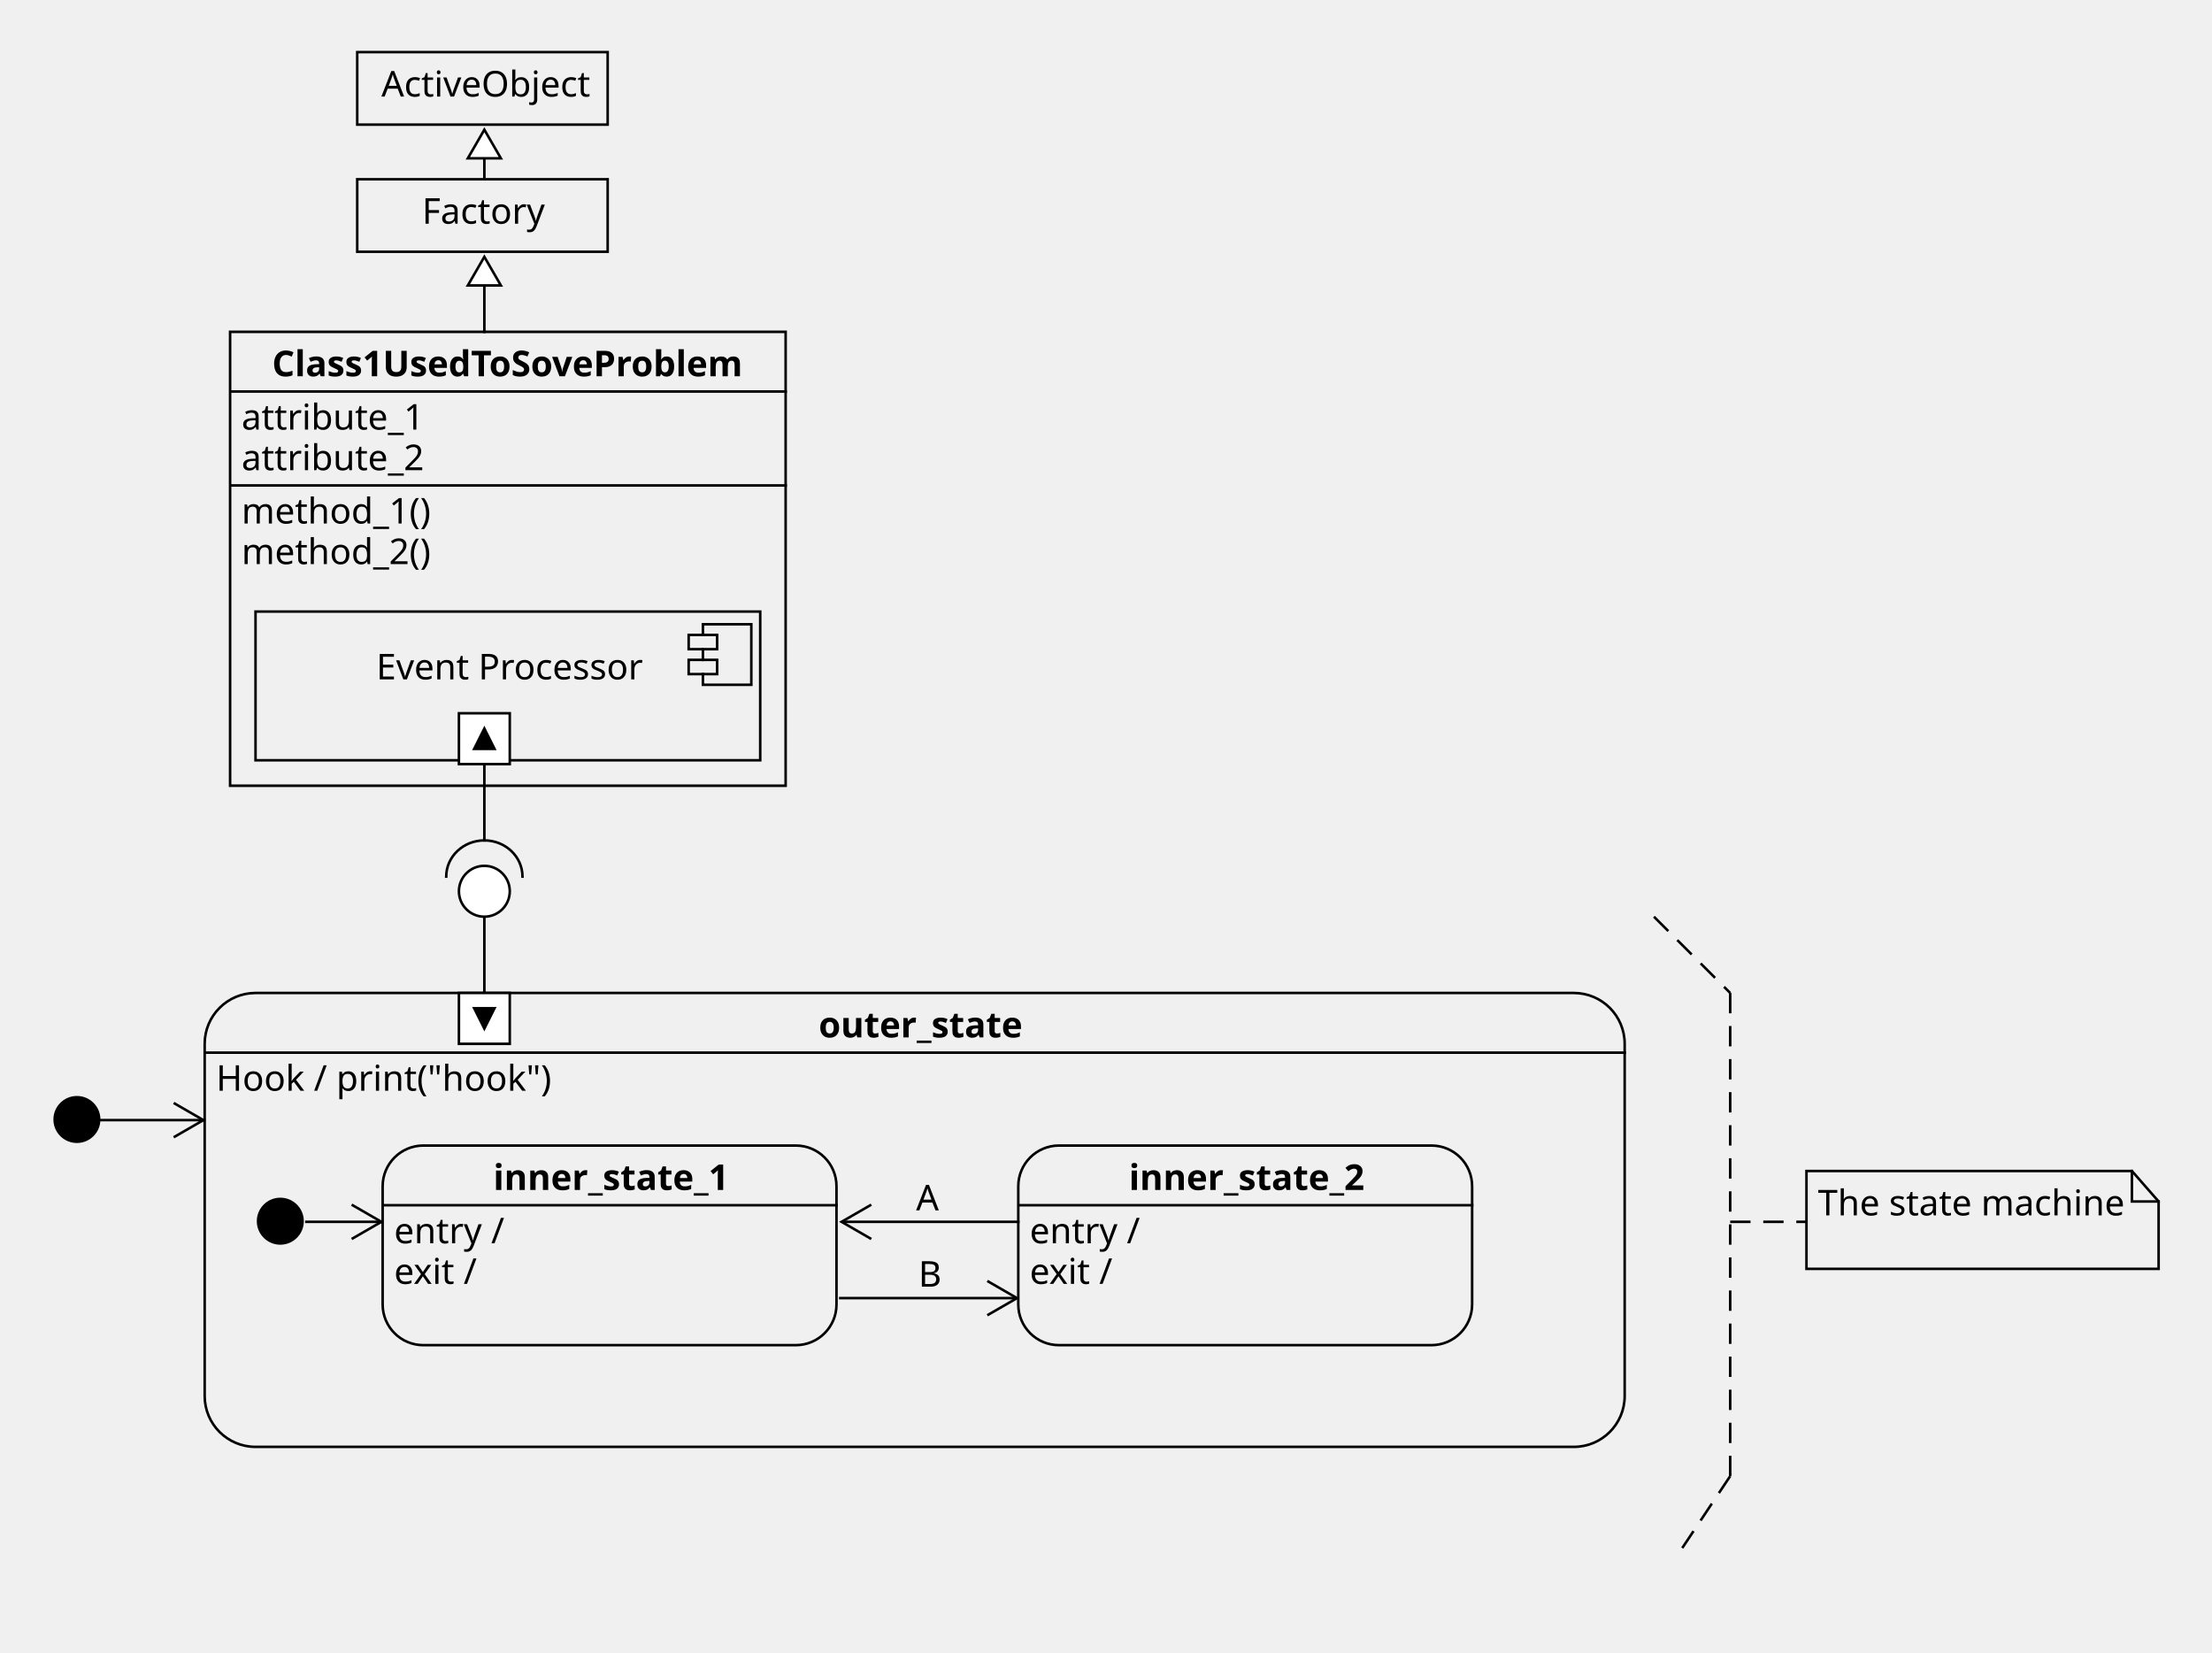
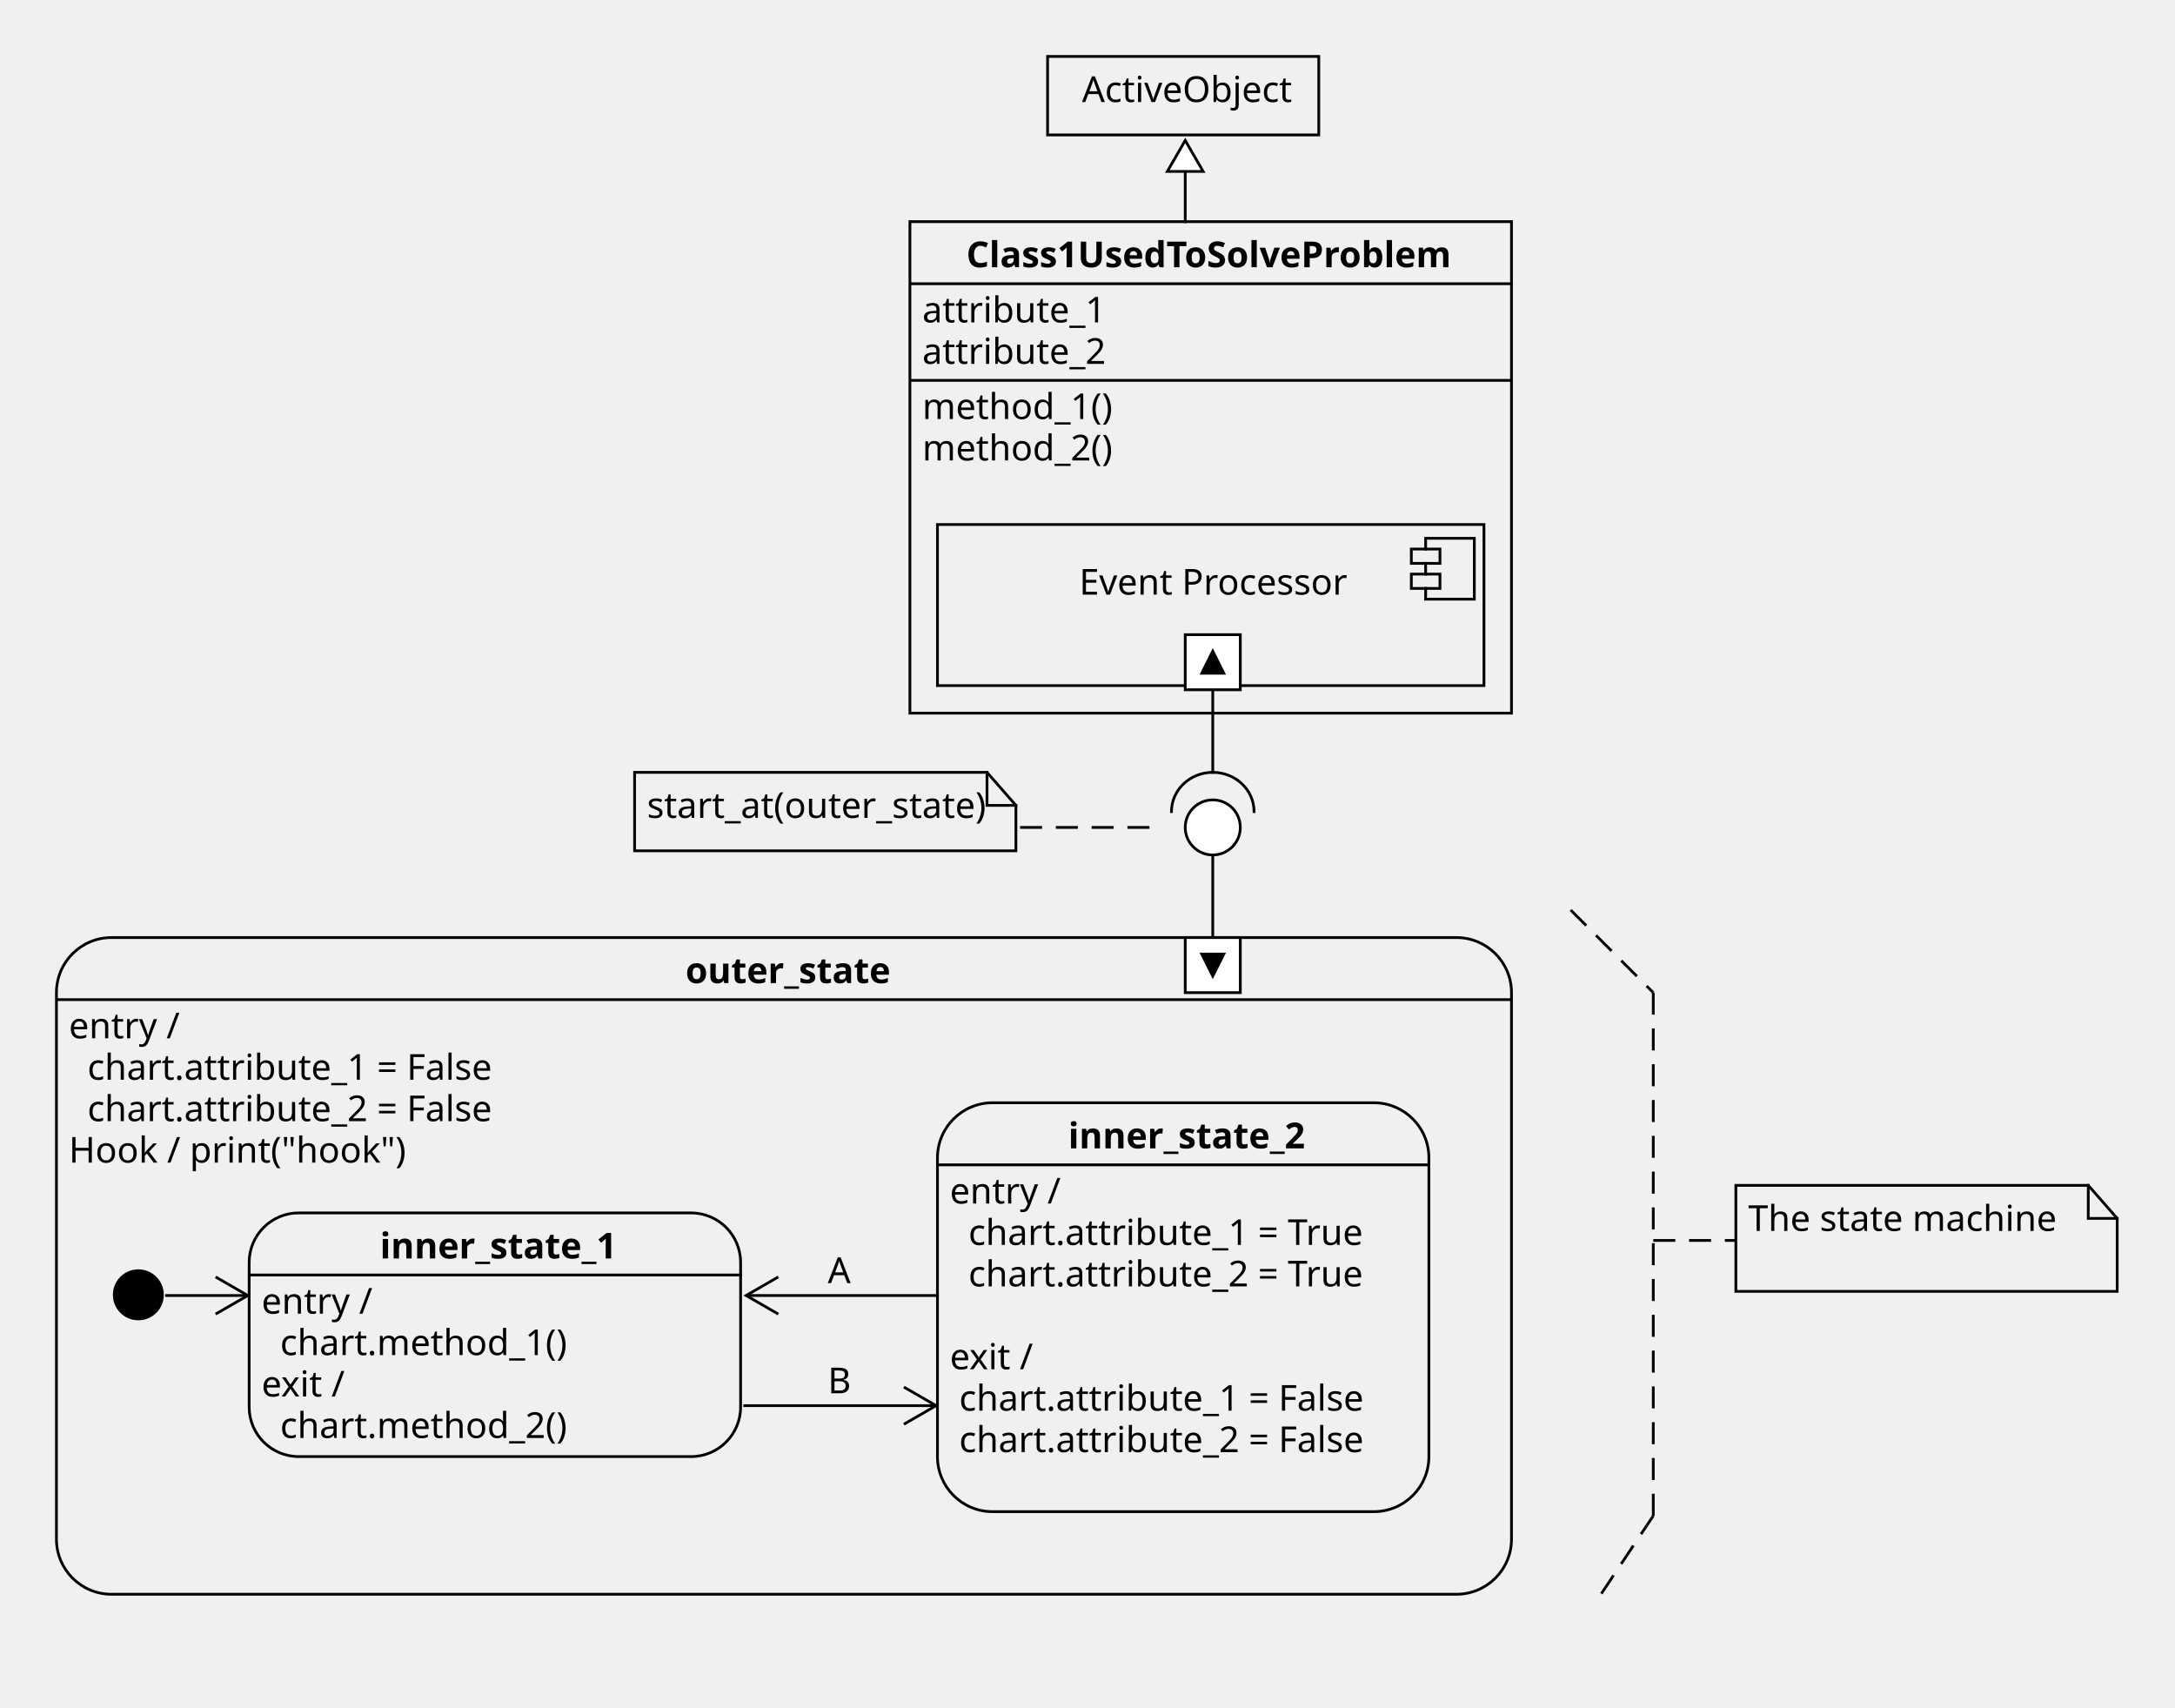
- <svg xmlns="http://www.w3.org/2000/svg" fill-opacity="1" color-rendering="auto" color-interpolation="auto" text-rendering="auto" stroke="black" stroke-linecap="square" width="870" stroke-miterlimit="10" shape-rendering="auto" stroke-opacity="1" fill="black" stroke-dasharray="none" font-weight="normal" stroke-width="1" viewBox="280 60 870 650" height="650" font-family="'Dialog'" font-style="normal" stroke-linejoin="miter" font-size="12px" stroke-dashoffset="0" image-rendering="auto">
+ <svg xmlns="http://www.w3.org/2000/svg" fill-opacity="1" color-rendering="auto" color-interpolation="auto" text-rendering="auto" stroke="black" stroke-linecap="square" width="790" stroke-miterlimit="10" shape-rendering="auto" stroke-opacity="1" fill="black" stroke-dasharray="none" font-weight="normal" stroke-width="1" viewBox="200 50 790 620" height="620" font-family="'Dialog'" font-style="normal" stroke-linejoin="miter" font-size="12px" stroke-dashoffset="0" image-rendering="auto">
  <defs id="genericDefs" />
  <g>
    <defs id="defs1">
      <clipPath clipPathUnits="userSpaceOnUse" id="clipPath1">
        <path d="M0 0 L2147483647 0 L2147483647 2147483647 L0 2147483647 L0 0 Z" />
      </clipPath>
      <clipPath clipPathUnits="userSpaceOnUse" id="clipPath2">
        <path d="M0 0 L0 40 L140 40 L140 0 Z" />
      </clipPath>
      <clipPath clipPathUnits="userSpaceOnUse" id="clipPath3">
        <path d="M0 0 L0 20 L20 20 L20 0 Z" />
      </clipPath>
      <clipPath clipPathUnits="userSpaceOnUse" id="clipPath4">
-         <path d="M0 0 L0 80 L180 80 L180 0 Z" />
+         <path d="M0 0 L0 150 L180 150 L180 0 Z" />
      </clipPath>
      <clipPath clipPathUnits="userSpaceOnUse" id="clipPath5">
+         <path d="M0 0 L0 90 L180 90 L180 0 Z" />
+       </clipPath>
+       <clipPath clipPathUnits="userSpaceOnUse" id="clipPath6">
        <path d="M0 0 L0 30 L100 30 L100 0 Z" />
      </clipPath>
-       <clipPath clipPathUnits="userSpaceOnUse" id="clipPath6">
+       <clipPath clipPathUnits="userSpaceOnUse" id="clipPath7">
        <path d="M0 0 L0 60 L200 60 L200 0 Z" />
      </clipPath>
-       <clipPath clipPathUnits="userSpaceOnUse" id="clipPath7">
+       <clipPath clipPathUnits="userSpaceOnUse" id="clipPath8">
        <path d="M0 0 L0 180 L220 180 L220 0 Z" />
      </clipPath>
-       <clipPath clipPathUnits="userSpaceOnUse" id="clipPath8">
-         <path d="M0 0 L0 180 L560 180 L560 0 Z" />
-       </clipPath>
      <clipPath clipPathUnits="userSpaceOnUse" id="clipPath9">
+         <path d="M0 0 L0 240 L530 240 L530 0 Z" />
+       </clipPath>
+       <clipPath clipPathUnits="userSpaceOnUse" id="clipPath10">
        <path d="M0 0 L0 30 L60 30 L60 0 Z" />
      </clipPath>
-       <clipPath clipPathUnits="userSpaceOnUse" id="clipPath10">
+       <clipPath clipPathUnits="userSpaceOnUse" id="clipPath11">
        <path d="M0 0 L0 60 L50 60 L50 0 Z" />
      </clipPath>
-       <clipPath clipPathUnits="userSpaceOnUse" id="clipPath11">
+       <clipPath clipPathUnits="userSpaceOnUse" id="clipPath12">
        <path d="M0 0 L0 60 L60 60 L60 0 Z" />
      </clipPath>
-       <clipPath clipPathUnits="userSpaceOnUse" id="clipPath12">
+       <clipPath clipPathUnits="userSpaceOnUse" id="clipPath13">
        <path d="M0 0 L0 220 L30 220 L30 0 Z" />
      </clipPath>
-       <clipPath clipPathUnits="userSpaceOnUse" id="clipPath13">
+       <clipPath clipPathUnits="userSpaceOnUse" id="clipPath14">
        <path d="M0 0 L0 40 L100 40 L100 0 Z" />
      </clipPath>
-       <clipPath clipPathUnits="userSpaceOnUse" id="clipPath14">
+       <clipPath clipPathUnits="userSpaceOnUse" id="clipPath15">
+         <path d="M0 0 L0 60 L30 60 L30 0 Z" />
+       </clipPath>
+       <clipPath clipPathUnits="userSpaceOnUse" id="clipPath16">
+         <path d="M0 0 L0 80 L50 80 L50 0 Z" />
+       </clipPath>
+       <clipPath clipPathUnits="userSpaceOnUse" id="clipPath17">
+         <path d="M0 0 L0 80 L30 80 L30 0 Z" />
+       </clipPath>
+       <clipPath clipPathUnits="userSpaceOnUse" id="clipPath18">
        <path d="M0 0 L0 30 L80 30 L80 0 Z" />
      </clipPath>
-       <clipPath clipPathUnits="userSpaceOnUse" id="clipPath15">
-         <path d="M0 0 L0 50 L30 50 L30 0 Z" />
-       </clipPath>
-       <clipPath clipPathUnits="userSpaceOnUse" id="clipPath16">
-         <path d="M0 0 L0 60 L30 60 L30 0 Z" />
-       </clipPath>
-       <clipPath clipPathUnits="userSpaceOnUse" id="clipPath17">
-         <path d="M0 0 L0 80 L50 80 L50 0 Z" />
-       </clipPath>
-       <clipPath clipPathUnits="userSpaceOnUse" id="clipPath18">
-         <path d="M0 0 L0 80 L30 80 L30 0 Z" />
+       <clipPath clipPathUnits="userSpaceOnUse" id="clipPath19">
+         <path d="M0 0 L0 30 L140 30 L140 0 Z" />
      </clipPath>
    </defs>
-     <g fill="rgb(255,255,255)" fill-opacity="0" transform="translate(990,520)" stroke-opacity="0" stroke="rgb(255,255,255)">
+     <g fill="rgb(255,255,255)" fill-opacity="0" transform="translate(830,480)" stroke-opacity="0" stroke="rgb(255,255,255)">
      <path d="M0.5 0.5 L128.5 0.5 L139 12.5 L139 39 L0.5 39 Z" stroke="none" clip-path="url(#clipPath2)" />
    </g>
-     <g transform="translate(990,520)">
+     <g transform="translate(830,480)">
      <path fill="none" d="M0.5 0.5 L128.5 0.5 L139 12.5 L139 39 L0.5 39 Z" clip-path="url(#clipPath2)" />
      <path fill="none" d="M128.5 0.5 L128.5 12.5 L139 12.5" clip-path="url(#clipPath2)" />
-       <text x="5" font-size="14px" y="17.969" clip-path="url(#clipPath2)" font-family="sans-serif" stroke="none" xml:space="preserve">The state machine</text>
-     </g>
-     <g transform="translate(380,530)">
+       <text x="5" font-size="13px" y="17.047" clip-path="url(#clipPath2)" font-family="sans-serif" stroke="none" xml:space="preserve">The state machine</text>
+     </g>
+     <g transform="translate(240,510)">
      <circle r="8.75" clip-path="url(#clipPath3)" cx="10.25" cy="10.25" stroke="none" />
      <circle fill="none" r="8.75" clip-path="url(#clipPath3)" cx="10.25" cy="10.25" />
    </g>
-     <g fill="rgb(255,255,255)" fill-opacity="0" transform="translate(680,510)" stroke-opacity="0" stroke="rgb(255,255,255)">
-       <rect x="0.5" y="0.5" clip-path="url(#clipPath4)" width="178.5" rx="16" ry="16" height="78.5" stroke="none" />
-     </g>
-     <g transform="translate(680,510)">
-       <rect x="0.5" y="0.5" clip-path="url(#clipPath4)" fill="none" width="178.5" rx="16" ry="16" height="78.5" />
-       <text x="44" font-size="14px" y="17.969" clip-path="url(#clipPath4)" font-family="sans-serif" stroke="none" font-weight="bold" xml:space="preserve">inner_state_2</text>
-       <path fill="none" d="M1 23.969 L179 23.969" clip-path="url(#clipPath4)" />
-       <text x="5" font-size="14px" y="38.938" clip-path="url(#clipPath4)" font-family="sans-serif" stroke="none" xml:space="preserve">entry /</text>
-       <text x="5" font-size="14px" y="54.906" clip-path="url(#clipPath4)" font-family="sans-serif" stroke="none" xml:space="preserve">exit / </text>
-     </g>
-     <g fill="rgb(255,255,255)" fill-opacity="0" transform="translate(430,510)" stroke-opacity="0" stroke="rgb(255,255,255)">
-       <rect x="0.5" y="0.5" clip-path="url(#clipPath4)" width="178.5" rx="16" ry="16" height="78.5" stroke="none" />
-     </g>
-     <g transform="translate(430,510)">
-       <rect x="0.5" y="0.5" clip-path="url(#clipPath4)" fill="none" width="178.5" rx="16" ry="16" height="78.5" />
-       <text x="44" font-size="14px" y="17.969" clip-path="url(#clipPath4)" font-family="sans-serif" stroke="none" font-weight="bold" xml:space="preserve">inner_state_1</text>
-       <path fill="none" d="M1 23.969 L179 23.969" clip-path="url(#clipPath4)" />
-       <text x="5" font-size="14px" y="38.938" clip-path="url(#clipPath4)" font-family="sans-serif" stroke="none" xml:space="preserve">entry /</text>
-       <text x="5" font-size="14px" y="54.906" clip-path="url(#clipPath4)" font-family="sans-serif" stroke="none" xml:space="preserve">exit / </text>
-     </g>
-     <g transform="translate(300,490)">
-       <circle r="8.75" clip-path="url(#clipPath3)" cx="10.25" cy="10.25" stroke="none" />
-       <circle fill="none" r="8.75" clip-path="url(#clipPath3)" cx="10.25" cy="10.25" />
-     </g>
-     <g fill="rgb(255,255,255)" fill-opacity="0" transform="translate(420,80)" stroke-opacity="0" stroke="rgb(255,255,255)">
-       <rect x="0.5" width="98.5" height="28.5" y="0.5" clip-path="url(#clipPath5)" stroke="none" />
-     </g>
-     <g transform="translate(420,80)">
-       <rect fill="none" x="0.5" width="98.5" height="28.5" y="0.5" clip-path="url(#clipPath5)" />
-       <text x="10" font-size="14px" y="17.969" clip-path="url(#clipPath5)" font-family="sans-serif" stroke="none" xml:space="preserve">ActiveObject</text>
-     </g>
-     <g fill="rgb(255,255,255)" fill-opacity="0" transform="translate(420,130)" stroke-opacity="0" stroke="rgb(255,255,255)">
-       <rect x="0.5" width="98.5" height="28.5" y="0.5" clip-path="url(#clipPath5)" stroke="none" />
-     </g>
-     <g transform="translate(420,130)">
-       <rect fill="none" x="0.5" width="98.5" height="28.5" y="0.5" clip-path="url(#clipPath5)" />
-       <text x="26" font-size="14px" y="17.969" clip-path="url(#clipPath5)" font-family="sans-serif" stroke="none" xml:space="preserve">Factory</text>
-     </g>
-     <g fill="rgb(255,255,255)" fill-opacity="0" transform="translate(380,300)" stroke-opacity="0" stroke="rgb(255,255,255)">
-       <rect x="170.86" width="11.2" height="5.6" y="9.7" clip-path="url(#clipPath6)" stroke="none" />
-     </g>
-     <g transform="translate(380,300)">
-       <rect fill="none" x="170.86" width="11.2" height="5.6" y="9.7" clip-path="url(#clipPath6)" />
-     </g>
-     <g fill="rgb(255,255,255)" fill-opacity="0" transform="translate(380,300)" stroke-opacity="0" stroke="rgb(255,255,255)">
-       <rect x="170.86" width="11.2" height="5.6" y="19.5" clip-path="url(#clipPath6)" stroke="none" />
-     </g>
-     <g transform="translate(380,300)">
-       <rect fill="none" x="170.86" width="11.2" height="5.6" y="19.5" clip-path="url(#clipPath6)" />
-       <path fill="none" d="M176.46 15.3 L176.46 19.5" clip-path="url(#clipPath6)" />
-       <path fill="none" d="M176.46 9.7 L176.46 5.5 L195.5 5.5 L195.5 29.3 L176.46 29.3 L176.46 25.1" clip-path="url(#clipPath6)" />
-     </g>
-     <g fill="rgb(255,255,255)" fill-opacity="0" transform="translate(380,300)" stroke-opacity="0" stroke="rgb(255,255,255)">
-       <rect x="0.5" width="198.5" height="58.5" y="0.5" clip-path="url(#clipPath6)" stroke="none" />
-     </g>
-     <g transform="translate(380,300)">
-       <rect fill="none" x="0.5" width="198.5" height="58.5" y="0.5" clip-path="url(#clipPath6)" />
-       <text x="48" font-size="14px" y="27.169" clip-path="url(#clipPath6)" font-family="sans-serif" stroke="none" xml:space="preserve">Event Processor</text>
-     </g>
-     <g fill="rgb(255,255,255)" fill-opacity="0" transform="translate(370,190)" stroke-opacity="0" stroke="rgb(255,255,255)">
-       <rect x="0.5" width="218.5" height="178.5" y="0.5" clip-path="url(#clipPath7)" stroke="none" />
-     </g>
-     <g transform="translate(370,190)">
-       <rect fill="none" x="0.5" width="218.5" height="178.5" y="0.5" clip-path="url(#clipPath7)" />
-       <text x="17" font-size="14px" y="17.969" clip-path="url(#clipPath7)" font-family="sans-serif" stroke="none" font-weight="bold" xml:space="preserve">Class1UsedToSoveProblem</text>
-       <path fill="none" d="M1 23.969 L219 23.969" clip-path="url(#clipPath7)" />
-       <text x="5" font-size="14px" y="38.938" clip-path="url(#clipPath7)" font-family="sans-serif" stroke="none" xml:space="preserve">attribute_1</text>
-       <text x="5" font-size="14px" y="54.906" clip-path="url(#clipPath7)" font-family="sans-serif" stroke="none" xml:space="preserve">attribute_2</text>
-       <path fill="none" d="M1 60.906 L219 60.906" clip-path="url(#clipPath7)" />
-       <text x="5" font-size="14px" y="75.875" clip-path="url(#clipPath7)" font-family="sans-serif" stroke="none" xml:space="preserve">method_1()</text>
-       <text x="5" font-size="14px" y="91.844" clip-path="url(#clipPath7)" font-family="sans-serif" stroke="none" xml:space="preserve">method_2()</text>
-     </g>
-     <g fill="rgb(255,255,255)" fill-opacity="0" transform="translate(360,450)" stroke-opacity="0" stroke="rgb(255,255,255)">
-       <rect x="0.5" y="0.5" clip-path="url(#clipPath8)" width="558.5" rx="20" ry="20" height="178.5" stroke="none" />
-     </g>
-     <g transform="translate(360,450)">
-       <rect x="0.5" y="0.5" clip-path="url(#clipPath8)" fill="none" width="558.5" rx="20" ry="20" height="178.5" />
-       <text x="242" font-size="14px" y="17.969" clip-path="url(#clipPath8)" font-family="sans-serif" stroke="none" font-weight="bold" xml:space="preserve">outer_state</text>
-       <path fill="none" d="M1 23.969 L559 23.969" clip-path="url(#clipPath8)" />
-       <text x="5" font-size="14px" y="38.938" clip-path="url(#clipPath8)" font-family="sans-serif" stroke="none" xml:space="preserve">Hook / print("hook")</text>
-     </g>
-     <g stroke-dasharray="8,5" stroke-miterlimit="5" transform="translate(950,530)" stroke-linecap="butt">
-       <path fill="none" d="M10.5 10.5 L40.5 10.5" clip-path="url(#clipPath9)" />
-     </g>
-     <g stroke-dasharray="8,5" stroke-miterlimit="5" transform="translate(930,630)" stroke-linecap="butt">
-       <path fill="none" d="M30.5 10.5 L10.5 40.5" clip-path="url(#clipPath10)" />
-     </g>
-     <g stroke-dasharray="8,5" stroke-miterlimit="5" transform="translate(920,410)" stroke-linecap="butt">
-       <path fill="none" d="M10.5 10.5 L40.5 40.5" clip-path="url(#clipPath11)" />
-     </g>
-     <g stroke-dasharray="8,5" stroke-miterlimit="5" transform="translate(950,440)" stroke-linecap="butt">
-       <path fill="none" d="M10.5 200.5 L10.5 10.5" clip-path="url(#clipPath12)" />
-     </g>
-     <g transform="translate(390,530)">
-       <path fill="none" d="M10.5 10.5 L39.5 10.5" clip-path="url(#clipPath9)" />
-       <path fill="none" d="M28.742 17 L40 10.5 L28.742 4" clip-path="url(#clipPath9)" />
-     </g>
-     <g transform="translate(600,550)">
-       <path fill="none" d="M10.5 20.5 L79.5 20.5" clip-path="url(#clipPath13)" />
-       <path fill="none" d="M68.742 27 L80 20.5 L68.742 14" clip-path="url(#clipPath13)" />
-       <text x="41.219" font-size="14px" y="16" clip-path="url(#clipPath13)" font-family="sans-serif" stroke="none" xml:space="preserve">B</text>
-     </g>
-     <g transform="translate(600,520)">
-       <path fill="none" d="M80.5 20.5 L11.5 20.5" clip-path="url(#clipPath13)" />
-       <path fill="none" d="M22.258 14 L11 20.5 L22.258 27" clip-path="url(#clipPath13)" />
-       <text x="40.312" font-size="14px" y="16" clip-path="url(#clipPath13)" font-family="sans-serif" stroke="none" xml:space="preserve">A</text>
-     </g>
-     <g transform="translate(300,490)">
-       <path fill="none" d="M10.5 10.5 L59.5 10.5" clip-path="url(#clipPath14)" />
-       <path fill="none" d="M48.742 17 L60 10.5 L48.742 4" clip-path="url(#clipPath14)" />
-     </g>
-     <g transform="translate(460,100)">
-       <path fill="none" d="M10.5 11.5 L10.5 30.5" clip-path="url(#clipPath15)" />
+     <g fill="rgb(255,255,255)" fill-opacity="0" transform="translate(540,450)" stroke-opacity="0" stroke="rgb(255,255,255)">
+       <rect x="0.5" y="0.5" clip-path="url(#clipPath4)" width="178.5" rx="20" ry="20" height="148.5" stroke="none" />
+     </g>
+     <g transform="translate(540,450)">
+       <rect x="0.5" y="0.5" clip-path="url(#clipPath4)" fill="none" width="178.5" rx="20" ry="20" height="148.5" />
+       <text x="48" font-size="13px" y="17.047" clip-path="url(#clipPath4)" font-family="sans-serif" stroke="none" font-weight="bold" xml:space="preserve">inner_state_2</text>
+       <path fill="none" d="M1 23.047 L179 23.047" clip-path="url(#clipPath4)" />
+       <text x="5" font-size="13px" y="37.094" clip-path="url(#clipPath4)" font-family="sans-serif" stroke="none" xml:space="preserve">entry /</text>
+       <text x="5" font-size="13px" y="52.141" clip-path="url(#clipPath4)" font-family="sans-serif" stroke="none" xml:space="preserve">  chart.attribute_1 = True</text>
+       <text x="5" font-size="13px" y="67.188" clip-path="url(#clipPath4)" font-family="sans-serif" stroke="none" xml:space="preserve">  chart.attribute_2 = True</text>
+       <text x="5" font-size="13px" y="82.234" clip-path="url(#clipPath4)" font-family="sans-serif" stroke="none" xml:space="preserve">  </text>
+       <text x="5" font-size="13px" y="97.281" clip-path="url(#clipPath4)" font-family="sans-serif" stroke="none" xml:space="preserve">exit / </text>
+       <text x="5" font-size="13px" y="112.328" clip-path="url(#clipPath4)" font-family="sans-serif" stroke="none" xml:space="preserve">	chart.attribute_1 = False</text>
+       <text x="5" font-size="13px" y="127.375" clip-path="url(#clipPath4)" font-family="sans-serif" stroke="none" xml:space="preserve">	chart.attribute_2 = False</text>
+     </g>
+     <g fill="rgb(255,255,255)" fill-opacity="0" transform="translate(290,490)" stroke-opacity="0" stroke="rgb(255,255,255)">
+       <rect x="0.5" y="0.5" clip-path="url(#clipPath5)" width="178.5" rx="18" ry="18" height="88.5" stroke="none" />
+     </g>
+     <g transform="translate(290,490)">
+       <rect x="0.5" y="0.5" clip-path="url(#clipPath5)" fill="none" width="178.5" rx="18" ry="18" height="88.5" />
+       <text x="48" font-size="13px" y="17.047" clip-path="url(#clipPath5)" font-family="sans-serif" stroke="none" font-weight="bold" xml:space="preserve">inner_state_1</text>
+       <path fill="none" d="M1 23.047 L179 23.047" clip-path="url(#clipPath5)" />
+       <text x="5" font-size="13px" y="37.094" clip-path="url(#clipPath5)" font-family="sans-serif" stroke="none" xml:space="preserve">entry /</text>
+       <text x="5" font-size="13px" y="52.141" clip-path="url(#clipPath5)" font-family="sans-serif" stroke="none" xml:space="preserve">  chart.method_1()</text>
+       <text x="5" font-size="13px" y="67.188" clip-path="url(#clipPath5)" font-family="sans-serif" stroke="none" xml:space="preserve">exit / </text>
+       <text x="5" font-size="13px" y="82.234" clip-path="url(#clipPath5)" font-family="sans-serif" stroke="none" xml:space="preserve">  chart.method_2()</text>
+     </g>
+     <g fill="rgb(255,255,255)" fill-opacity="0" transform="translate(580,70)" stroke-opacity="0" stroke="rgb(255,255,255)">
+       <rect x="0.5" width="98.5" height="28.5" y="0.5" clip-path="url(#clipPath6)" stroke="none" />
+     </g>
+     <g transform="translate(580,70)">
+       <rect fill="none" x="0.5" width="98.5" height="28.5" y="0.5" clip-path="url(#clipPath6)" />
+       <text x="13" font-size="13px" y="17.047" clip-path="url(#clipPath6)" font-family="sans-serif" stroke="none" xml:space="preserve">ActiveObject</text>
+     </g>
+     <g fill="rgb(255,255,255)" fill-opacity="0" transform="translate(540,240)" stroke-opacity="0" stroke="rgb(255,255,255)">
+       <rect x="0.5" width="198.5" height="58.5" y="0.5" clip-path="url(#clipPath7)" stroke="none" />
+     </g>
+     <g transform="translate(540,240)">
+       <rect fill="none" x="0.5" width="198.5" height="58.5" y="0.5" clip-path="url(#clipPath7)" />
+     </g>
+     <g fill="rgb(255,255,255)" fill-opacity="0" transform="translate(540,240)" stroke-opacity="0" stroke="rgb(255,255,255)">
+       <rect x="172.62" width="10.4" height="5.2" y="9.4" clip-path="url(#clipPath7)" stroke="none" />
+     </g>
+     <g transform="translate(540,240)">
+       <rect fill="none" x="172.62" width="10.4" height="5.2" y="9.4" clip-path="url(#clipPath7)" />
+     </g>
+     <g fill="rgb(255,255,255)" fill-opacity="0" transform="translate(540,240)" stroke-opacity="0" stroke="rgb(255,255,255)">
+       <rect x="172.62" width="10.4" height="5.2" y="18.5" clip-path="url(#clipPath7)" stroke="none" />
+     </g>
+     <g transform="translate(540,240)">
+       <rect fill="none" x="172.62" width="10.4" height="5.2" y="18.5" clip-path="url(#clipPath7)" />
+       <path fill="none" d="M177.82 14.6 L177.82 18.5" clip-path="url(#clipPath7)" />
+       <path fill="none" d="M177.82 9.4 L177.82 5.5 L195.5 5.5 L195.5 27.6 L177.82 27.6 L177.82 23.7" clip-path="url(#clipPath7)" />
+       <text x="52" font-size="13px" y="25.947" clip-path="url(#clipPath7)" font-family="sans-serif" stroke="none" xml:space="preserve">Event Processor</text>
+     </g>
+     <g fill="rgb(255,255,255)" fill-opacity="0" transform="translate(530,130)" stroke-opacity="0" stroke="rgb(255,255,255)">
+       <rect x="0.5" width="218.5" height="178.5" y="0.5" clip-path="url(#clipPath8)" stroke="none" />
+     </g>
+     <g transform="translate(530,130)">
+       <rect fill="none" x="0.5" width="218.5" height="178.5" y="0.5" clip-path="url(#clipPath8)" />
+       <text x="21" font-size="13px" y="17.047" clip-path="url(#clipPath8)" font-family="sans-serif" stroke="none" font-weight="bold" xml:space="preserve">Class1UsedToSolveProblem</text>
+       <path fill="none" d="M1 23.047 L219 23.047" clip-path="url(#clipPath8)" />
+       <text x="5" font-size="13px" y="37.094" clip-path="url(#clipPath8)" font-family="sans-serif" stroke="none" xml:space="preserve">attribute_1</text>
+       <text x="5" font-size="13px" y="52.141" clip-path="url(#clipPath8)" font-family="sans-serif" stroke="none" xml:space="preserve">attribute_2</text>
+       <path fill="none" d="M1 58.141 L219 58.141" clip-path="url(#clipPath8)" />
+       <text x="5" font-size="13px" y="72.188" clip-path="url(#clipPath8)" font-family="sans-serif" stroke="none" xml:space="preserve">method_1()</text>
+       <text x="5" font-size="13px" y="87.234" clip-path="url(#clipPath8)" font-family="sans-serif" stroke="none" xml:space="preserve">method_2()</text>
+     </g>
+     <g fill="rgb(255,255,255)" fill-opacity="0" transform="translate(220,390)" stroke-opacity="0" stroke="rgb(255,255,255)">
+       <rect x="0.5" y="0.5" clip-path="url(#clipPath9)" width="528.5" rx="20" ry="20" height="238.5" stroke="none" />
+     </g>
+     <g transform="translate(220,390)">
+       <rect x="0.5" y="0.5" clip-path="url(#clipPath9)" fill="none" width="528.5" rx="20" ry="20" height="238.5" />
+       <text x="229" font-size="13px" y="17.047" clip-path="url(#clipPath9)" font-family="sans-serif" stroke="none" font-weight="bold" xml:space="preserve">outer_state</text>
+       <path fill="none" d="M1 23.047 L529 23.047" clip-path="url(#clipPath9)" />
+       <text x="5" font-size="13px" y="37.094" clip-path="url(#clipPath9)" font-family="sans-serif" stroke="none" xml:space="preserve">entry /</text>
+       <text x="5" font-size="13px" y="52.141" clip-path="url(#clipPath9)" font-family="sans-serif" stroke="none" xml:space="preserve">  chart.attribute_1 = False</text>
+       <text x="5" font-size="13px" y="67.188" clip-path="url(#clipPath9)" font-family="sans-serif" stroke="none" xml:space="preserve">  chart.attribute_2 = False</text>
+       <text x="5" font-size="13px" y="82.234" clip-path="url(#clipPath9)" font-family="sans-serif" stroke="none" xml:space="preserve">Hook / print("hook")</text>
+     </g>
+     <g stroke-dasharray="8,5" stroke-miterlimit="5" transform="translate(790,490)" stroke-linecap="butt">
+       <path fill="none" d="M10.5 10.5 L40.5 10.5" clip-path="url(#clipPath10)" />
+     </g>
+     <g stroke-dasharray="8,5" stroke-miterlimit="5" transform="translate(770,590)" stroke-linecap="butt">
+       <path fill="none" d="M30.5 10.5 L10.5 40.5" clip-path="url(#clipPath11)" />
+     </g>
+     <g stroke-dasharray="8,5" stroke-miterlimit="5" transform="translate(760,370)" stroke-linecap="butt">
+       <path fill="none" d="M10.5 10.5 L40.5 40.5" clip-path="url(#clipPath12)" />
+     </g>
+     <g stroke-dasharray="8,5" stroke-miterlimit="5" transform="translate(790,400)" stroke-linecap="butt">
+       <path fill="none" d="M10.5 200.5 L10.5 10.5" clip-path="url(#clipPath13)" />
+     </g>
+     <g transform="translate(250,510)">
+       <path fill="none" d="M10.5 10.5 L39.5 10.5" clip-path="url(#clipPath10)" />
+       <path fill="none" d="M28.742 17 L40 10.5 L28.742 4" clip-path="url(#clipPath10)" />
+     </g>
+     <g transform="translate(460,540)">
+       <path fill="none" d="M10.5 20.5 L79.5 20.5" clip-path="url(#clipPath14)" />
+       <path fill="none" d="M68.742 27 L80 20.5 L68.742 14" clip-path="url(#clipPath14)" />
+       <text x="40.665" font-size="13px" y="16" clip-path="url(#clipPath14)" font-family="sans-serif" stroke="none" xml:space="preserve">B</text>
+     </g>
+     <g transform="translate(460,500)">
+       <path fill="none" d="M80.5 20.5 L11.5 20.5" clip-path="url(#clipPath14)" />
+       <path fill="none" d="M22.258 14 L11 20.5 L22.258 27" clip-path="url(#clipPath14)" />
+       <text x="40.665" font-size="13px" y="16" clip-path="url(#clipPath14)" font-family="sans-serif" stroke="none" xml:space="preserve">A</text>
+     </g>
+     <g transform="translate(620,90)">
+       <path fill="none" d="M10.5 11.5 L10.5 40.5" clip-path="url(#clipPath15)" />
      <path fill="white" d="M4 22.258 L10.5 11 L17 22.258 Z" clip-path="url(#clipPath15)" stroke="none" />
      <path fill="none" d="M4 22.258 L10.5 11 L17 22.258 Z" clip-path="url(#clipPath15)" />
    </g>
-     <g transform="translate(460,150)">
-       <path fill="none" d="M10.5 11.5 L10.5 40.5" clip-path="url(#clipPath16)" />
-       <path fill="white" d="M4 22.258 L10.5 11 L17 22.258 Z" clip-path="url(#clipPath16)" stroke="none" />
-       <path fill="none" d="M4 22.258 L10.5 11 L17 22.258 Z" clip-path="url(#clipPath16)" />
-     </g>
-     <g transform="translate(450,340)">
-       <path fill="none" d="M20.5 11.5 L20.5 50.5" clip-path="url(#clipPath17)" />
-       <rect x="10.5" y="0.5" clip-path="url(#clipPath17)" fill="white" width="20" height="20" stroke="none" />
-       <rect fill="none" x="10.5" width="20" height="20" y="0.5" clip-path="url(#clipPath17)" />
-       <path d="M20.5 6.5 L24.5 14.5 L16.5 14.5 Z" clip-path="url(#clipPath17)" stroke="none" />
-       <path fill="none" d="M20.5 6.5 L24.5 14.5 L16.5 14.5 Z" clip-path="url(#clipPath17)" />
-     </g>
-     <g fill="rgb(255,255,255)" fill-opacity="0" transform="translate(450,340)" stroke-opacity="0" stroke="rgb(255,255,255)">
-       <path d="M35.5 64.75 A15 14.25 0 0 0 5.5 64.75" stroke="none" clip-path="url(#clipPath17)" />
-     </g>
-     <g transform="translate(450,340)">
-       <path fill="none" d="M35.5 64.75 A15 14.25 0 0 0 5.5 64.75" clip-path="url(#clipPath17)" />
-     </g>
-     <g transform="translate(460,400)">
-       <path fill="none" d="M10.5 11.5 L10.5 60.5" clip-path="url(#clipPath18)" />
-       <circle fill="white" r="10" clip-path="url(#clipPath18)" cx="10.5" cy="10.5" stroke="none" />
-       <circle fill="none" r="10" clip-path="url(#clipPath18)" cx="10.5" cy="10.5" />
-       <rect x="0.5" y="50.5" clip-path="url(#clipPath18)" fill="white" width="20" height="20" stroke="none" />
-       <rect fill="none" x="0.5" width="20" height="20" y="50.5" clip-path="url(#clipPath18)" />
-       <path d="M6.5 56.5 L14.5 56.5 L10.5 64.5 Z" clip-path="url(#clipPath18)" stroke="none" />
-       <path fill="none" d="M6.5 56.5 L14.5 56.5 L10.5 64.5 Z" clip-path="url(#clipPath18)" />
+     <g transform="translate(620,280)">
+       <path fill="none" d="M20.5 11.5 L20.5 50.5" clip-path="url(#clipPath16)" />
+       <rect x="10.5" y="0.5" clip-path="url(#clipPath16)" fill="white" width="20" height="20" stroke="none" />
+       <rect fill="none" x="10.5" width="20" height="20" y="0.5" clip-path="url(#clipPath16)" />
+       <path d="M20.5 6.5 L24.5 14.5 L16.5 14.5 Z" clip-path="url(#clipPath16)" stroke="none" />
+       <path fill="none" d="M20.5 6.5 L24.5 14.5 L16.5 14.5 Z" clip-path="url(#clipPath16)" />
+     </g>
+     <g fill="rgb(255,255,255)" fill-opacity="0" transform="translate(620,280)" stroke-opacity="0" stroke="rgb(255,255,255)">
+       <path d="M35.5 64.75 A15 14.25 0 0 0 5.5 64.75" stroke="none" clip-path="url(#clipPath16)" />
+     </g>
+     <g transform="translate(620,280)">
+       <path fill="none" d="M35.5 64.75 A15 14.25 0 0 0 5.5 64.75" clip-path="url(#clipPath16)" />
+     </g>
+     <g transform="translate(630,340)">
+       <path fill="none" d="M10.5 11.5 L10.5 60.5" clip-path="url(#clipPath17)" />
+       <circle fill="white" r="10" clip-path="url(#clipPath17)" cx="10.5" cy="10.5" stroke="none" />
+       <circle fill="none" r="10" clip-path="url(#clipPath17)" cx="10.5" cy="10.5" />
+       <rect x="0.5" y="50.5" clip-path="url(#clipPath17)" fill="white" width="20" height="20" stroke="none" />
+       <rect fill="none" x="0.5" width="20" height="20" y="50.5" clip-path="url(#clipPath17)" />
+       <path d="M6.5 56.5 L14.5 56.5 L10.5 64.5 Z" clip-path="url(#clipPath17)" stroke="none" />
+       <path fill="none" d="M6.5 56.5 L14.5 56.5 L10.5 64.5 Z" clip-path="url(#clipPath17)" />
+     </g>
+     <g stroke-dasharray="8,5" stroke-miterlimit="5" transform="translate(560,340)" stroke-linecap="butt">
+       <path fill="none" d="M10.5 10.5 L60.5 10.5" clip-path="url(#clipPath18)" />
+     </g>
+     <g fill="rgb(255,255,255)" fill-opacity="0" transform="translate(430,330)" stroke-opacity="0" stroke="rgb(255,255,255)">
+       <path d="M0.5 0.5 L128.5 0.5 L139 12.5 L139 29 L0.5 29 Z" stroke="none" clip-path="url(#clipPath19)" />
+     </g>
+     <g transform="translate(430,330)">
+       <path fill="none" d="M0.5 0.5 L128.5 0.5 L139 12.5 L139 29 L0.5 29 Z" clip-path="url(#clipPath19)" />
+       <path fill="none" d="M128.5 0.5 L128.5 12.5 L139 12.5" clip-path="url(#clipPath19)" />
+       <text x="5" font-size="13px" y="17.047" clip-path="url(#clipPath19)" font-family="sans-serif" stroke="none" xml:space="preserve">start_at(outer_state)</text>
    </g>
  </g>
</svg>
